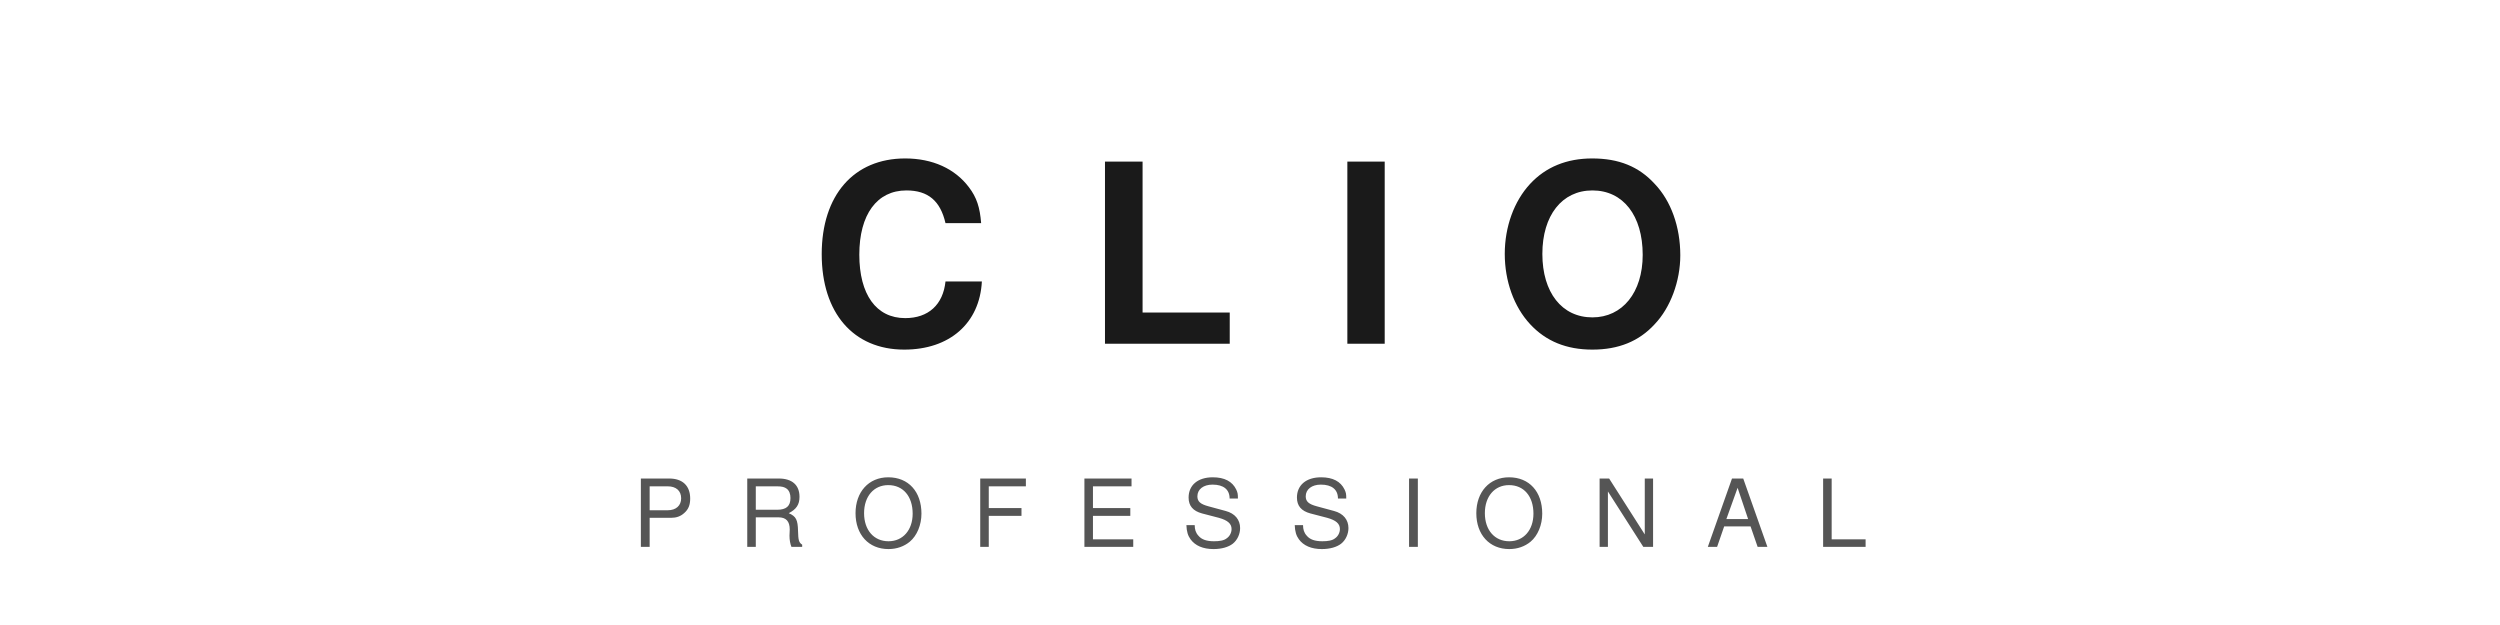
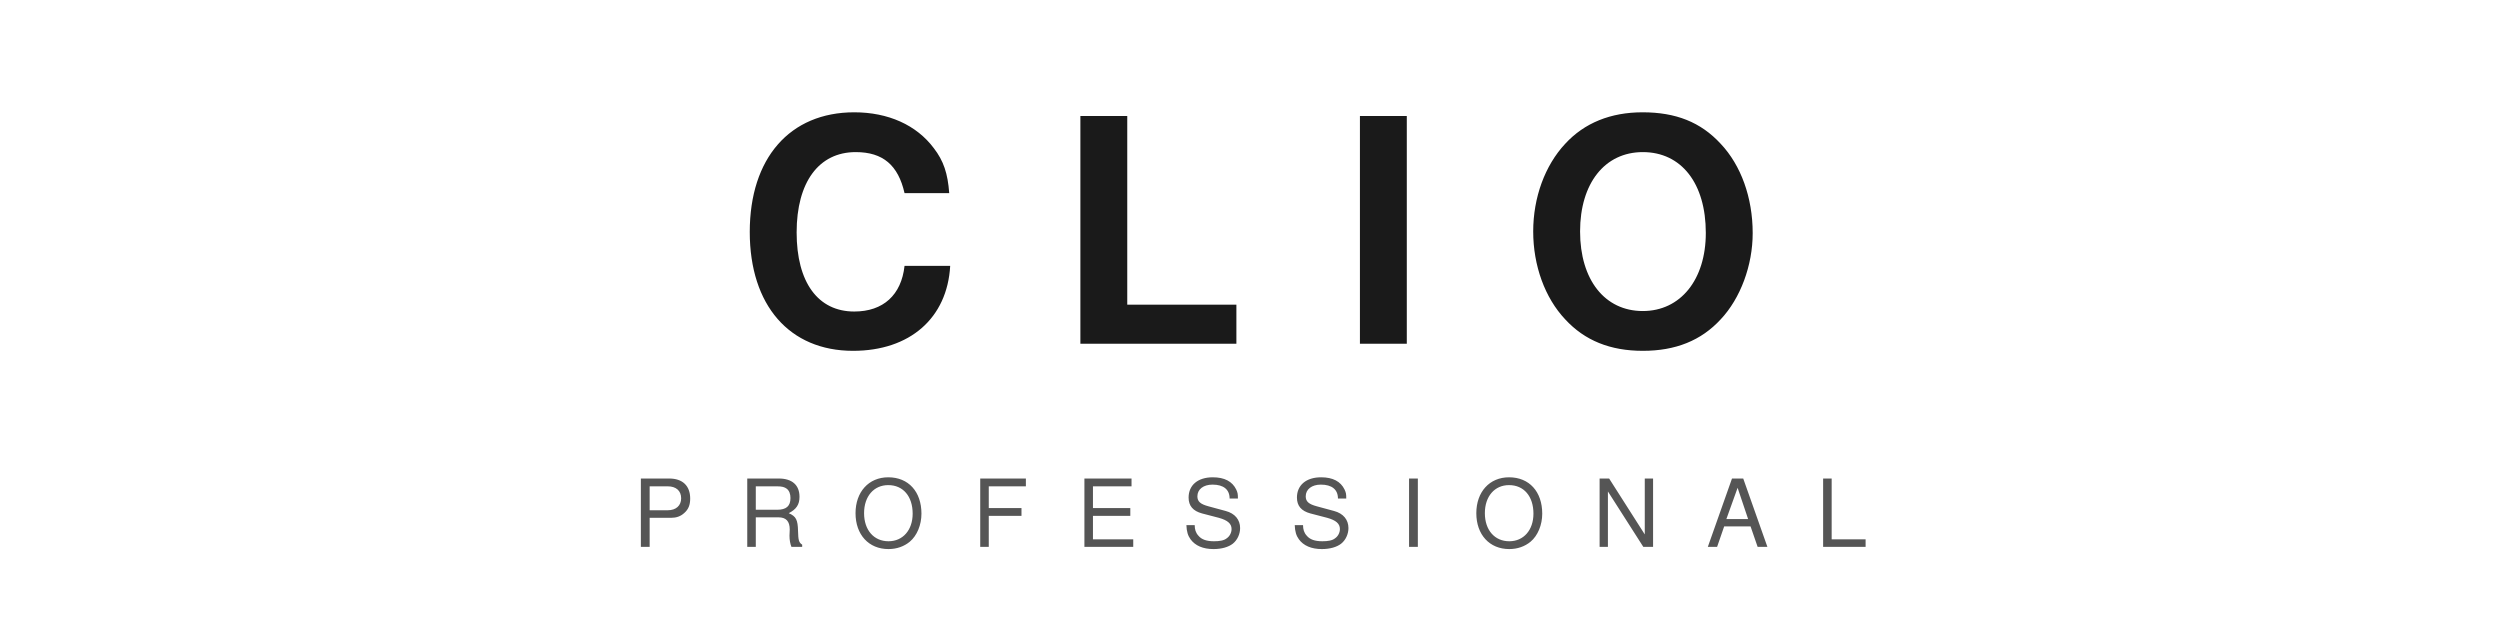
<svg xmlns="http://www.w3.org/2000/svg" viewBox="0 0 160 40">
-   <text x="80" y="22" font-family="'Helvetica Neue',Helvetica,Arial,sans-serif" font-size="16" font-weight="700" fill="#1a1a1a" text-anchor="middle" letter-spacing="6">CLIO</text>
+   <text x="80" y="22" font-family="'Helvetica Neue',Helvetica,Arial,sans-serif" font-size="20" font-weight="700" fill="#1a1a1a" text-anchor="middle" letter-spacing="6">CLIO</text>
  <text x="80" y="35" font-family="'Helvetica Neue',Helvetica,Arial,sans-serif" font-size="6" font-weight="400" fill="#555" text-anchor="middle" letter-spacing="3">PROFESSIONAL</text>
</svg>
